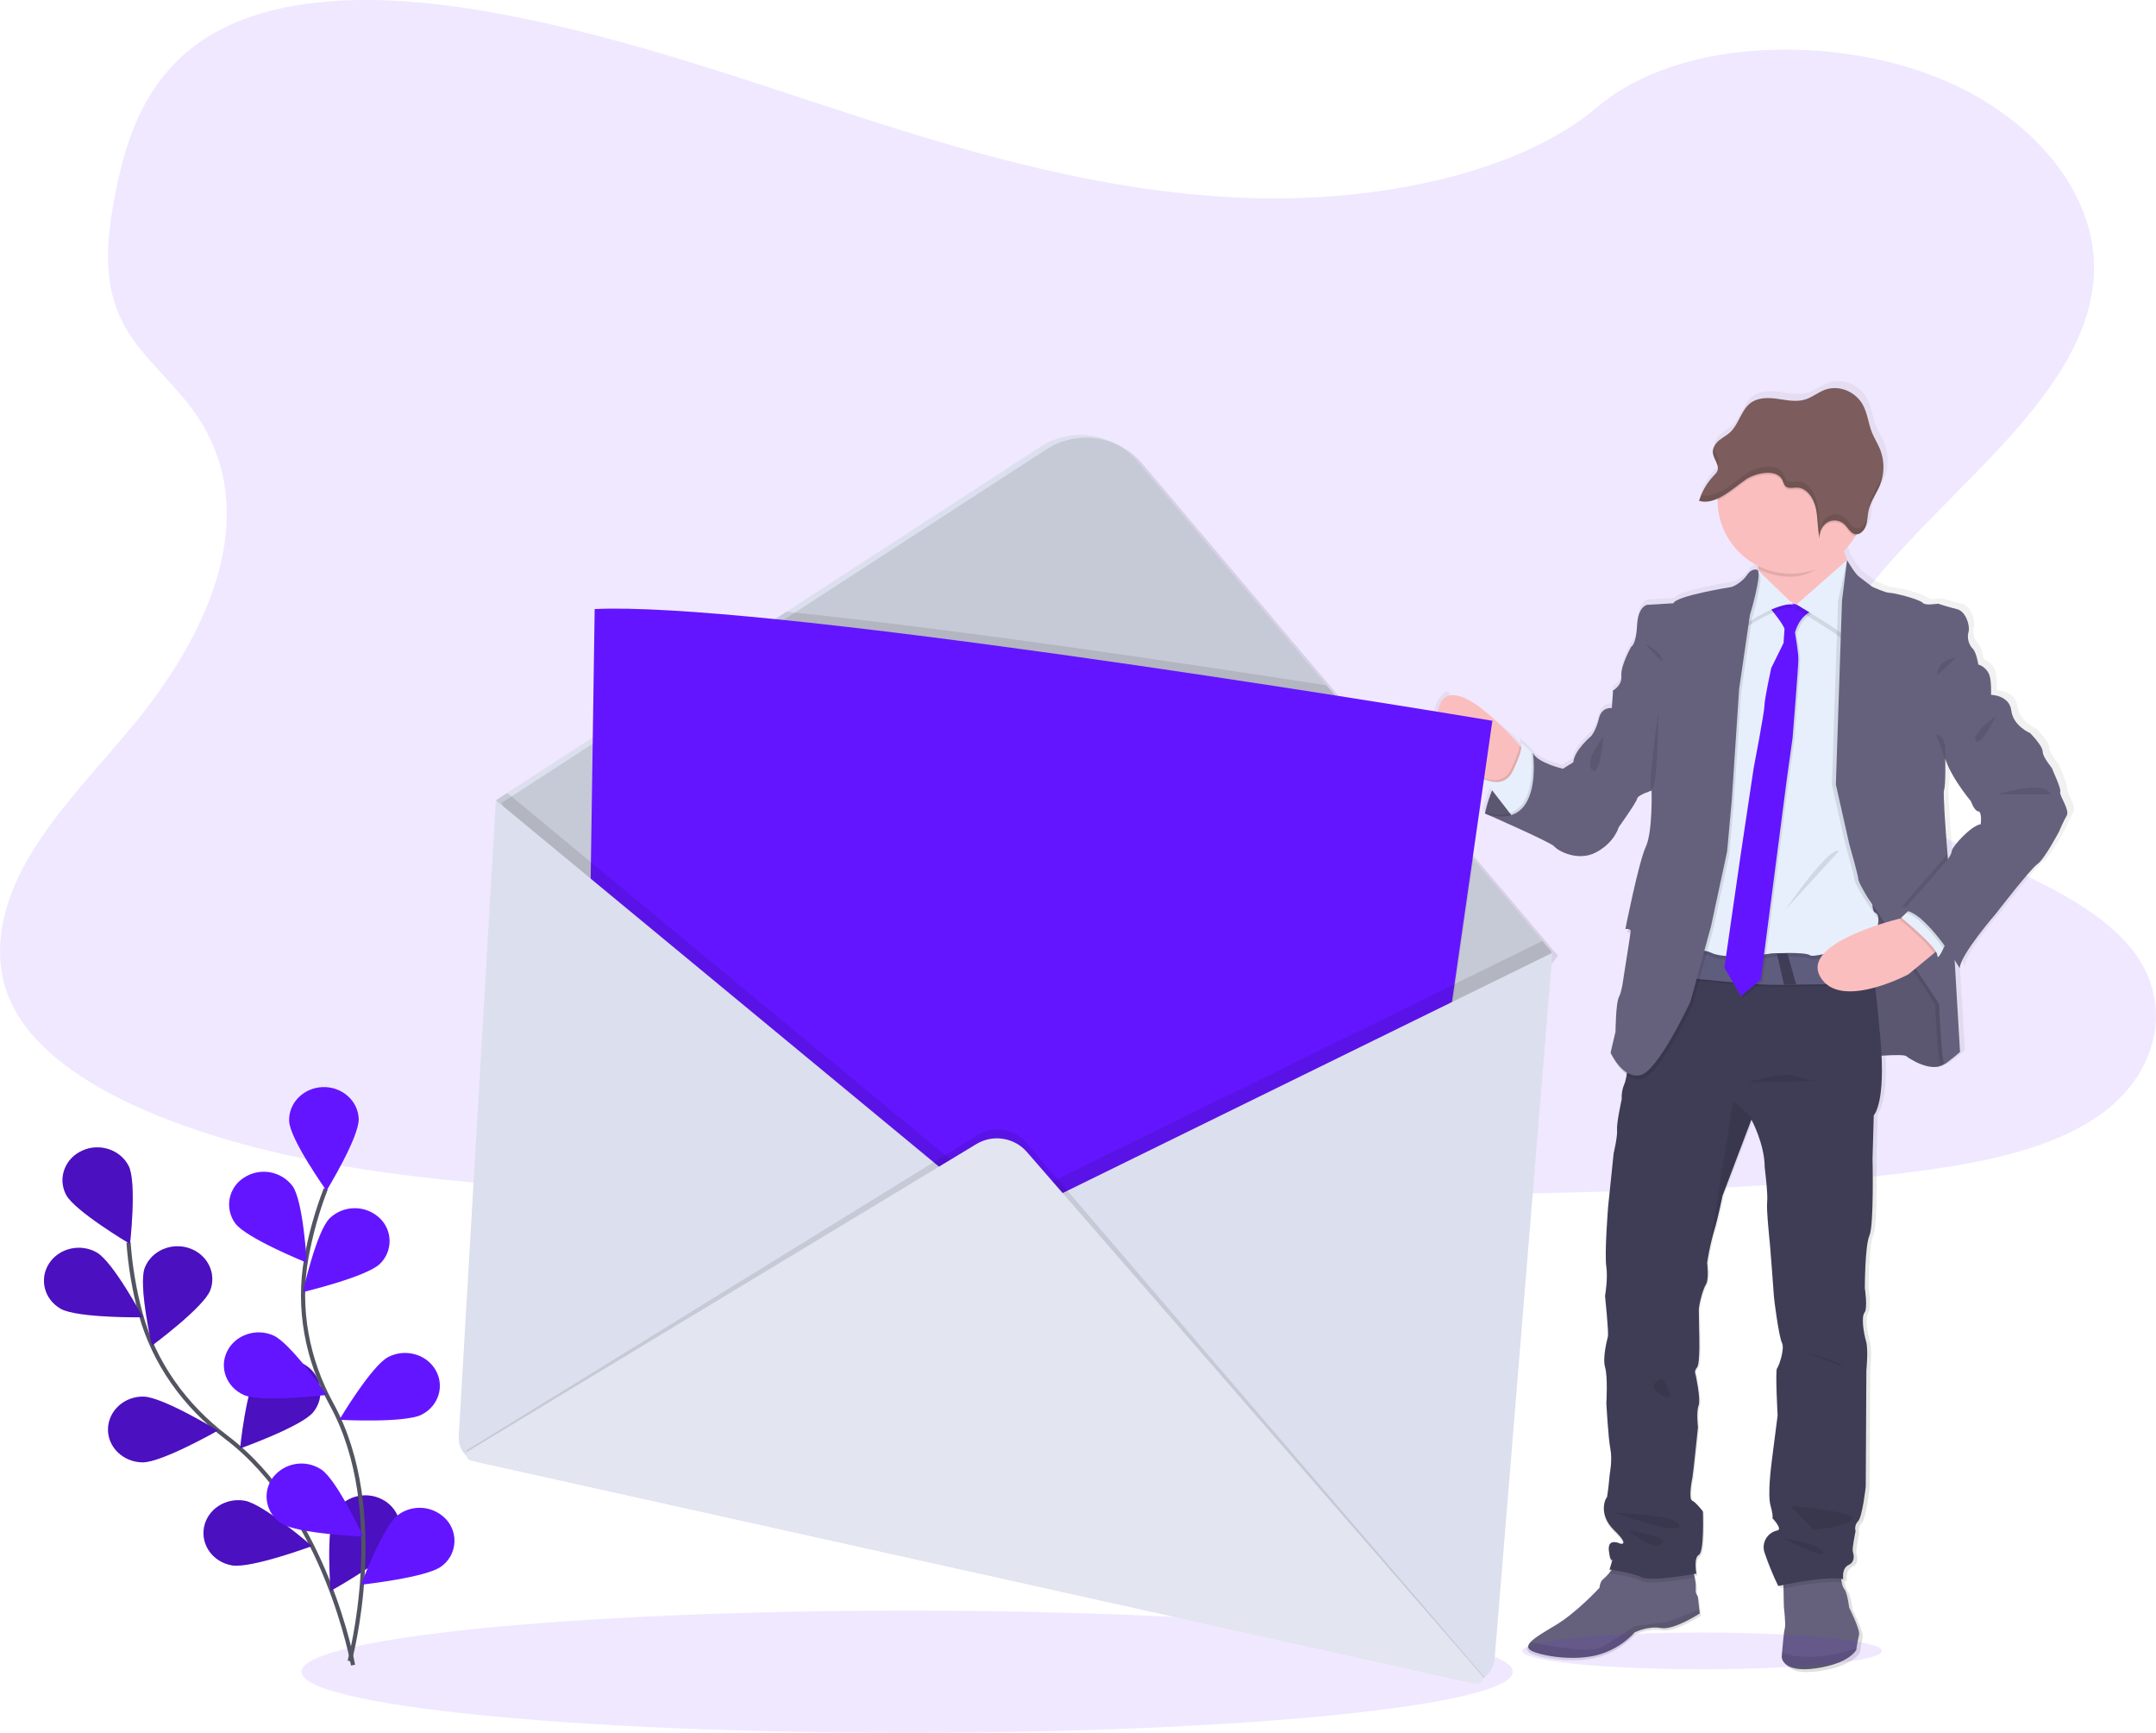
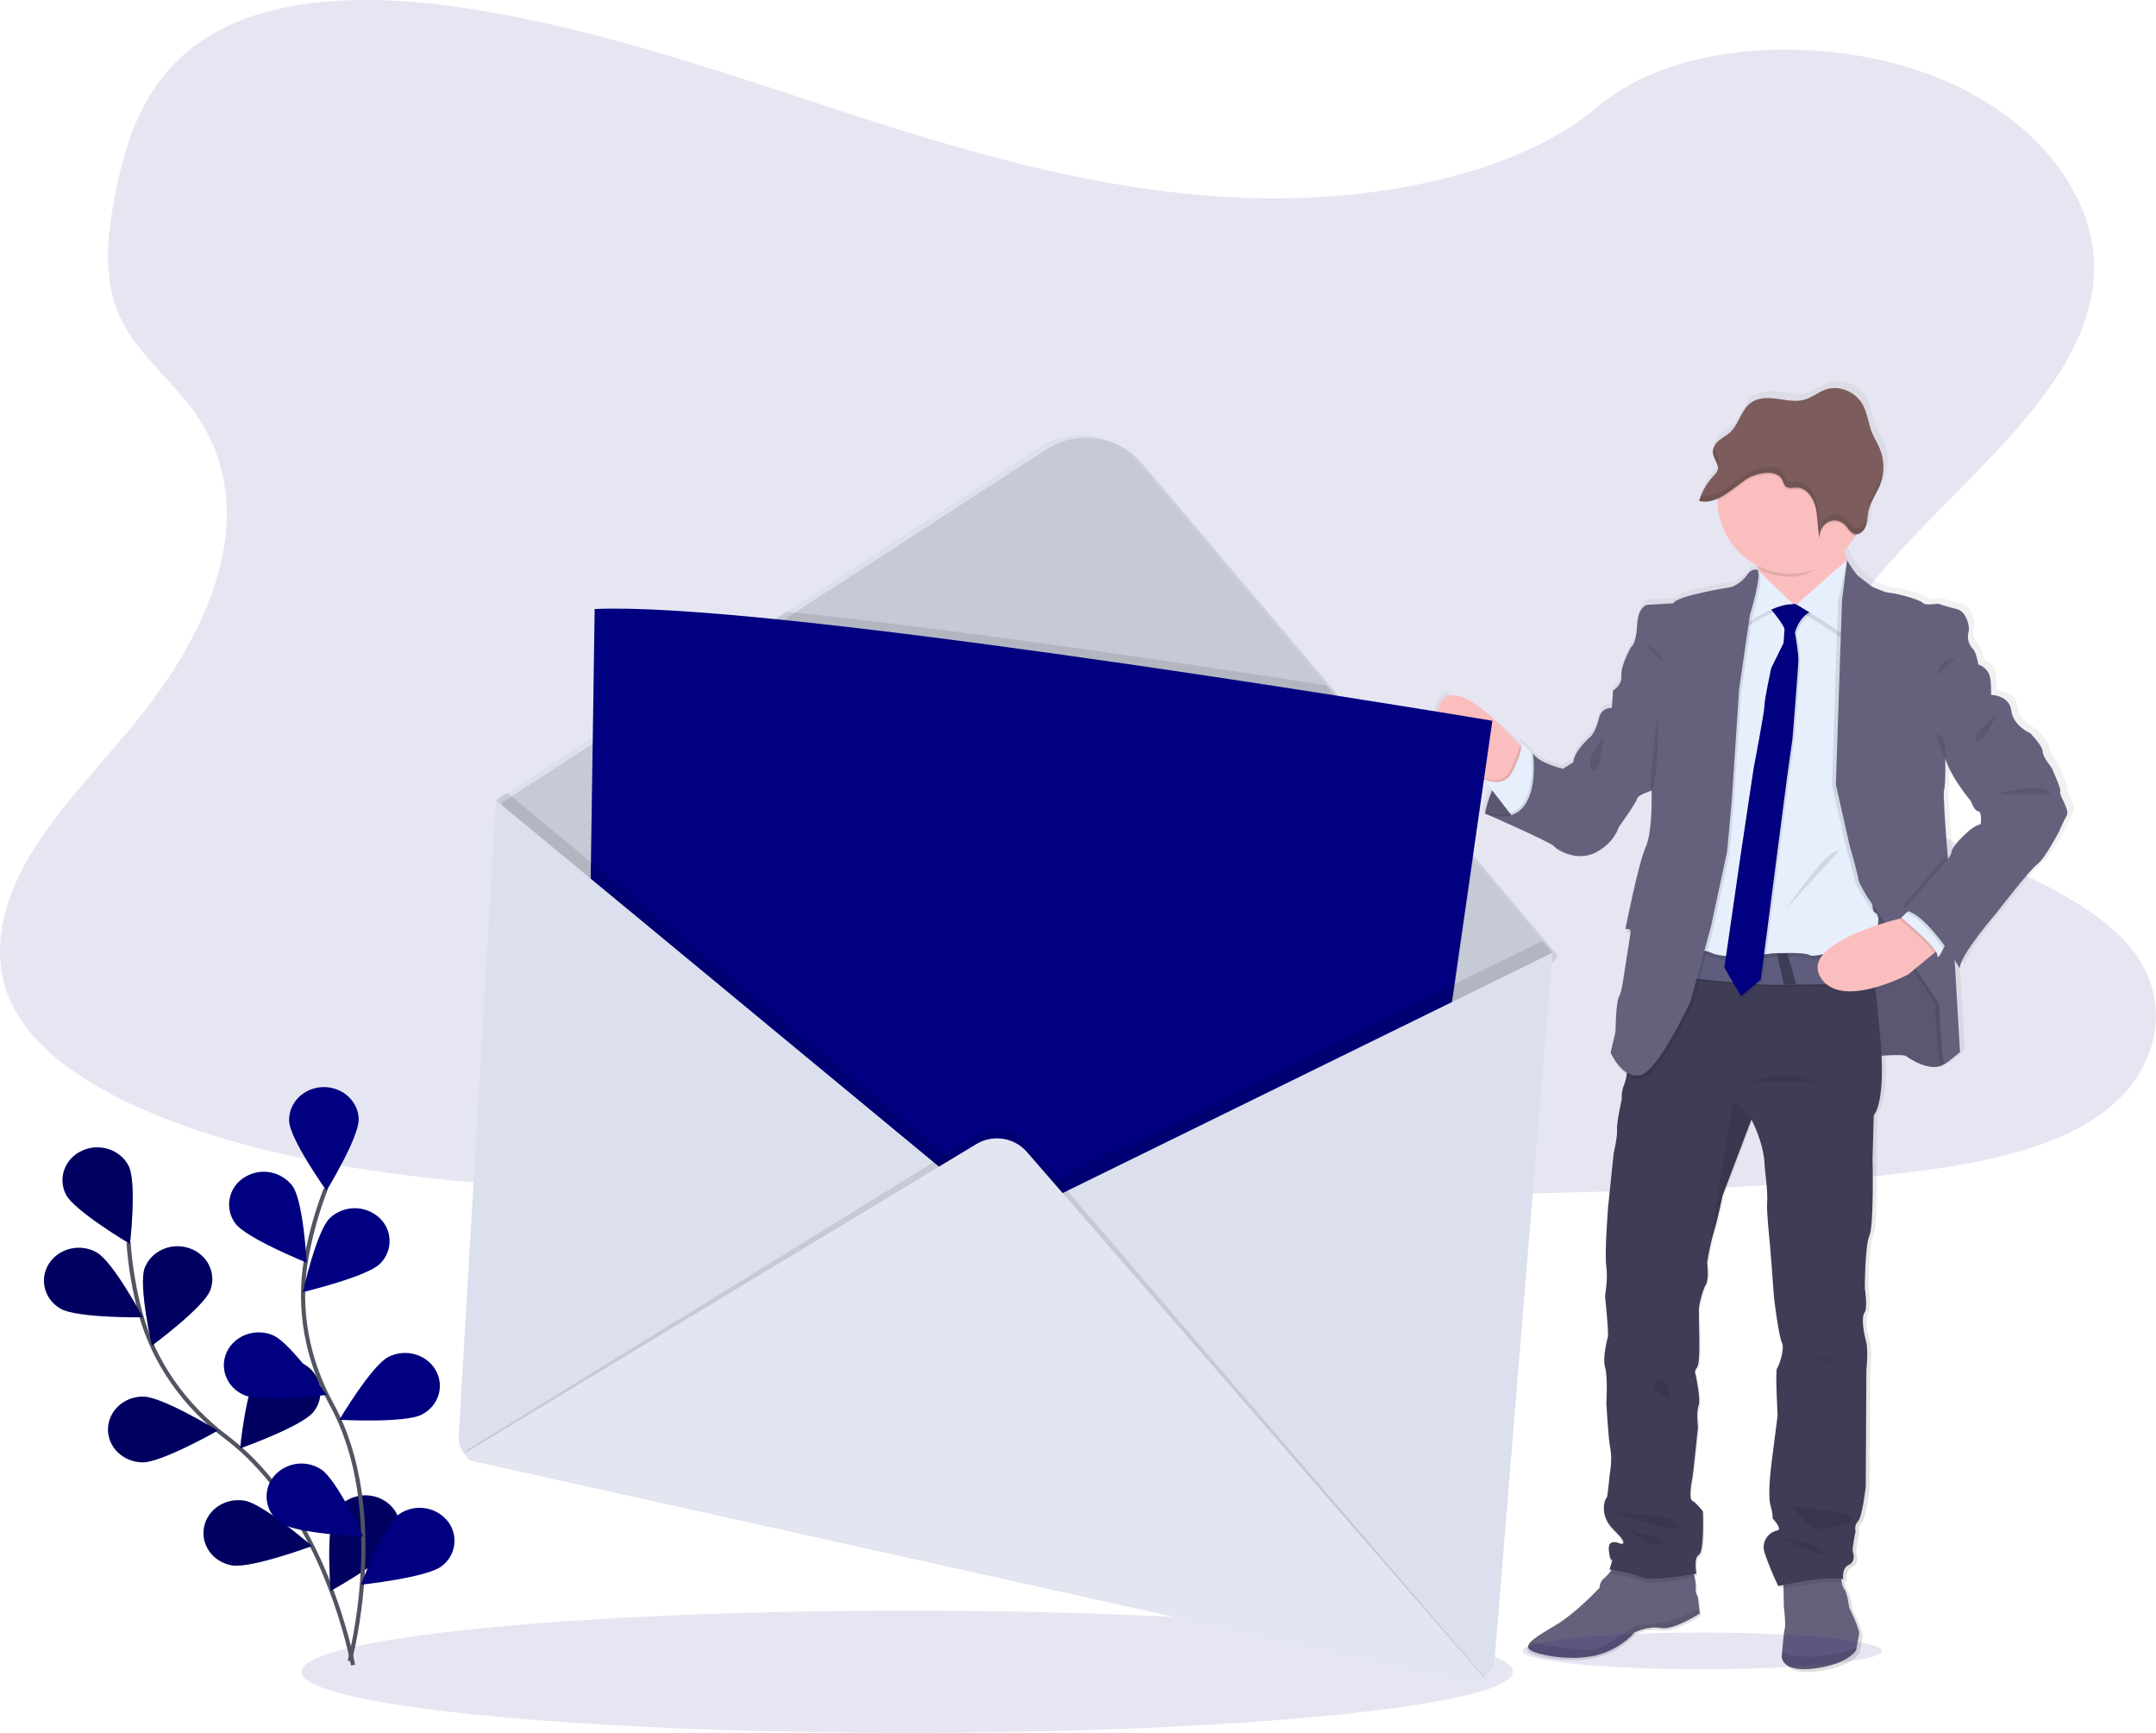
<svg xmlns="http://www.w3.org/2000/svg" id="94c1f45f-2d92-458e-bbfe-f6c69da92e14" data-name="Layer 1" width="1034.95" height="831.61" viewBox="0 0 1034.95 831.61">
  <defs>
    <linearGradient id="eb1b6581-0e6c-46f0-8ed9-49203ffc7122" x1="924.49" y1="836.62" x2="924.49" y2="217.05" gradientUnits="userSpaceOnUse">
      <stop offset="0" stop-color="gray" stop-opacity="0.25" />
      <stop offset="0.54" stop-color="gray" stop-opacity="0.12" />
      <stop offset="1" stop-color="gray" stop-opacity="0.1" />
    </linearGradient>
  </defs>
-   <path d="M683.84,129.27C617.49,127.36,554.3,109.52,494,90S373.84,48.89,309.08,38.55c-41.65-6.65-89.28-7.59-122.84,11C153.94,67.44,143.51,98.33,137.9,127c-4.23,21.56-6.71,44.26,4.86,64.44,8,14,22.29,25.79,32.15,39.21,34.3,46.71,10.06,104.3-27.12,149.9-17.44,21.39-37.67,41.8-51.13,64.57S77,494,88.75,517.2c11.67,23,39.48,40.31,69.61,52.48,61.19,24.7,133.3,31.77,203.61,35.78,155.64,8.86,312.12,5,468.18,1.18,57.75-1.42,115.76-2.86,172.58-10.3,31.55-4.13,64.12-10.68,87-26.5,29.08-20.08,36.28-54.09,16.8-79.27-32.68-42.24-123-52.73-145.89-98.06-12.58-24.95.34-52.75,18.61-75.89,39.2-49.64,104.91-93.19,108.37-149.93,2.37-39-29.21-78-78.05-96.44-51.19-19.33-122.18-16.9-160,15.1C810.76,118.29,742.42,131,683.84,129.27Z" transform="translate(-82.53 -34.2)" fill="#6415ff" opacity="0.1" />
-   <ellipse cx="435.45" cy="802.29" rx="290.75" ry="29.32" fill="#6415ff" opacity="0.1" />
+   <path d="M683.84,129.27C617.49,127.36,554.3,109.52,494,90S373.84,48.89,309.08,38.55c-41.65-6.65-89.28-7.59-122.84,11C153.94,67.44,143.51,98.33,137.9,127c-4.23,21.56-6.71,44.26,4.86,64.44,8,14,22.29,25.79,32.15,39.21,34.3,46.71,10.06,104.3-27.12,149.9-17.44,21.39-37.67,41.8-51.13,64.57S77,494,88.75,517.2c11.67,23,39.48,40.31,69.61,52.48,61.19,24.7,133.3,31.77,203.61,35.78,155.64,8.86,312.12,5,468.18,1.18,57.75-1.42,115.76-2.86,172.58-10.3,31.55-4.13,64.12-10.68,87-26.5,29.08-20.08,36.28-54.09,16.8-79.27-32.68-42.24-123-52.73-145.89-98.06-12.58-24.95.34-52.75,18.61-75.89,39.2-49.64,104.91-93.19,108.37-149.93,2.37-39-29.21-78-78.05-96.44-51.19-19.33-122.18-16.9-160,15.1C810.76,118.29,742.42,131,683.84,129.27Z" transform="translate(-82.53 -34.2)" fill="#000080" opacity="0.1" />
+   <ellipse cx="435.45" cy="802.29" rx="290.75" ry="29.32" fill="#000080" opacity="0.1" />
  <path d="M252,833.31S239.1,760.22,191.22,724c-20.09-15.2-34.79-35.87-41.21-59.41a179.25,179.25,0,0,1-5.78-34.1" transform="translate(-82.53 -34.2)" fill="none" stroke="#535461" stroke-miterlimit="10" stroke-width="2" />
-   <path d="M114.21,607.49c4,7.83,30.73,23.68,30.73,23.68s3.36-29.61-.67-37.45-14-11.11-22.32-7.31S110.18,599.65,114.21,607.49Z" transform="translate(-82.53 -34.2)" fill="#6415ff" />
-   <path d="M111.66,662.28c7.9,4.51,39.44,4.11,39.44,4.11S136.87,639.81,129,635.3s-18.16-2.13-22.94,5.32S103.77,657.77,111.66,662.28Z" transform="translate(-82.53 -34.2)" fill="#6415ff" />
-   <path d="M150.87,736c9.22.13,36.23-15.25,36.23-15.25s-26.49-16.16-35.72-16.3-16.82,6.82-17,15.53S141.64,735.84,150.87,736Z" transform="translate(-82.53 -34.2)" fill="#6415ff" />
-   <path d="M193.83,785.43c9.06,1.61,38.44-9.25,38.44-9.25S209.05,756,200,754.42s-17.8,4-19.5,12.6S184.76,783.83,193.83,785.43Z" transform="translate(-82.53 -34.2)" fill="#6415ff" />
-   <path d="M183.44,653.45c-3.15,8.19-28,26.55-28,26.55s-6.58-29.12-3.43-37.31,12.74-12.42,21.41-9.45S186.59,645.27,183.44,653.45Z" transform="translate(-82.53 -34.2)" fill="#6415ff" />
-   <path d="M232.91,711.89c-5.6,6.93-35.12,17.43-35.12,17.43s3-29.65,8.56-36.57a17.38,17.38,0,0,1,23.42-3A15.2,15.2,0,0,1,232.91,711.89Z" transform="translate(-82.53 -34.2)" fill="#6415ff" />
-   <path d="M272.73,774.92c-4.28,7.72-31.49,22.78-31.49,22.78s-2.39-29.69,1.89-37.41,14.37-10.7,22.55-6.66S277,767.2,272.73,774.92Z" transform="translate(-82.53 -34.2)" fill="#6415ff" />
+   <path d="M114.21,607.49c4,7.83,30.73,23.68,30.73,23.68s3.36-29.61-.67-37.45-14-11.11-22.32-7.31S110.18,599.65,114.21,607.49Z" transform="translate(-82.53 -34.2)" fill="#000080" />
+   <path d="M111.66,662.28c7.9,4.51,39.44,4.11,39.44,4.11S136.87,639.81,129,635.3s-18.16-2.13-22.94,5.32S103.77,657.77,111.66,662.28Z" transform="translate(-82.53 -34.2)" fill="#000080" />
+   <path d="M150.87,736c9.22.13,36.23-15.25,36.23-15.25s-26.49-16.16-35.72-16.3-16.82,6.82-17,15.53S141.64,735.84,150.87,736Z" transform="translate(-82.53 -34.2)" fill="#000080" />
+   <path d="M193.83,785.43c9.06,1.61,38.44-9.25,38.44-9.25S209.05,756,200,754.42s-17.8,4-19.5,12.6S184.76,783.83,193.83,785.43Z" transform="translate(-82.53 -34.2)" fill="#000080" />
+   <path d="M183.44,653.45c-3.15,8.19-28,26.55-28,26.55s-6.58-29.12-3.43-37.31,12.74-12.42,21.41-9.45S186.59,645.27,183.44,653.45Z" transform="translate(-82.53 -34.2)" fill="#000080" />
+   <path d="M232.91,711.89c-5.6,6.93-35.12,17.43-35.12,17.43s3-29.65,8.56-36.57a17.38,17.38,0,0,1,23.42-3A15.2,15.2,0,0,1,232.91,711.89Z" transform="translate(-82.53 -34.2)" fill="#000080" />
+   <path d="M272.73,774.92c-4.28,7.72-31.49,22.78-31.49,22.78s-2.39-29.69,1.89-37.41,14.37-10.7,22.55-6.66S277,767.2,272.73,774.92Z" transform="translate(-82.53 -34.2)" fill="#000080" />
  <path d="M114.21,607.49c4,7.83,30.73,23.68,30.73,23.68s3.36-29.61-.67-37.45-14-11.11-22.32-7.31S110.18,599.65,114.21,607.49Z" transform="translate(-82.53 -34.2)" opacity="0.25" />
  <path d="M111.66,662.28c7.9,4.51,39.44,4.11,39.44,4.11S136.87,639.81,129,635.3s-18.16-2.13-22.94,5.32S103.77,657.77,111.66,662.28Z" transform="translate(-82.53 -34.2)" opacity="0.25" />
  <path d="M150.87,736c9.22.13,36.23-15.25,36.23-15.25s-26.49-16.16-35.72-16.3-16.82,6.82-17,15.53S141.64,735.84,150.87,736Z" transform="translate(-82.53 -34.2)" opacity="0.25" />
  <path d="M193.83,785.43c9.06,1.61,38.44-9.25,38.44-9.25S209.05,756,200,754.42s-17.8,4-19.5,12.6S184.76,783.83,193.83,785.43Z" transform="translate(-82.53 -34.2)" opacity="0.25" />
  <path d="M183.44,653.45c-3.15,8.19-28,26.55-28,26.55s-6.58-29.12-3.43-37.31,12.74-12.42,21.41-9.45S186.59,645.27,183.44,653.45Z" transform="translate(-82.53 -34.2)" opacity="0.25" />
  <path d="M232.91,711.89c-5.6,6.93-35.12,17.43-35.12,17.43s3-29.65,8.56-36.57a17.38,17.38,0,0,1,23.42-3A15.2,15.2,0,0,1,232.91,711.89Z" transform="translate(-82.53 -34.2)" opacity="0.25" />
  <path d="M272.73,774.92c-4.28,7.72-31.49,22.78-31.49,22.78s-2.39-29.69,1.89-37.41,14.37-10.7,22.55-6.66S277,767.2,272.73,774.92Z" transform="translate(-82.53 -34.2)" opacity="0.25" />
  <path d="M250.38,831.39s19.57-71.76-8.65-123.2c-11.84-21.58-16.41-46.1-12.17-70.08a180,180,0,0,1,9.35-33.38" transform="translate(-82.53 -34.2)" fill="none" stroke="#535461" stroke-miterlimit="10" stroke-width="2" />
-   <path d="M221.33,572.22c.32,8.7,17.93,33.41,17.93,33.41s15.78-25.79,15.46-34.5-8.05-15.52-17.27-15.22S221,563.51,221.33,572.22Z" transform="translate(-82.53 -34.2)" fill="#6415ff" />
-   <path d="M195.49,621.34c5.28,7.14,34.28,18.84,34.28,18.84s-1.6-29.74-6.88-36.89a17.35,17.35,0,0,0-23.26-3.91A15.23,15.23,0,0,0,195.49,621.34Z" transform="translate(-82.53 -34.2)" fill="#6415ff" />
-   <path d="M199.69,703.71c8.38,3.65,39.68-.07,39.68-.07s-17.29-24.92-25.67-28.57-18.3-.2-22.17,7.71S191.32,700.06,199.69,703.71Z" transform="translate(-82.53 -34.2)" fill="#6415ff" />
-   <path d="M217.74,765.36c7.61,4.94,39.12,6.25,39.12,6.25s-12.58-27.31-20.18-32.24a17.33,17.33,0,0,0-23.23,4A15.23,15.23,0,0,0,217.74,765.36Z" transform="translate(-82.53 -34.2)" fill="#6415ff" />
-   <path d="M264.9,640.73c-6.4,6.28-37,13.57-37,13.57s6.49-29.15,12.88-35.43a17.42,17.42,0,0,1,23.63-.44A15.16,15.16,0,0,1,264.9,640.73Z" transform="translate(-82.53 -34.2)" fill="#6415ff" />
-   <path d="M285,713.08c-8.09,4.19-39.58,2.5-39.58,2.5s15.43-26,23.52-30.16,18.25-1.39,22.68,6.25S293.13,708.89,285,713.08Z" transform="translate(-82.53 -34.2)" fill="#6415ff" />
-   <path d="M294.39,785.94c-7.23,5.42-38.57,8.78-38.57,8.78s10.56-28.07,17.79-33.49a17.38,17.38,0,0,1,23.47,2.55A15.19,15.19,0,0,1,294.39,785.94Z" transform="translate(-82.53 -34.2)" fill="#6415ff" />
+   <path d="M221.33,572.22c.32,8.7,17.93,33.41,17.93,33.41s15.78-25.79,15.46-34.5-8.05-15.52-17.27-15.22S221,563.51,221.33,572.22Z" transform="translate(-82.53 -34.2)" fill="#000080" />
+   <path d="M195.49,621.34c5.28,7.14,34.28,18.84,34.28,18.84s-1.6-29.74-6.88-36.89a17.35,17.35,0,0,0-23.26-3.91A15.23,15.23,0,0,0,195.49,621.34Z" transform="translate(-82.53 -34.2)" fill="#000080" />
+   <path d="M199.69,703.71c8.38,3.65,39.68-.07,39.68-.07s-17.29-24.92-25.67-28.57-18.3-.2-22.17,7.71S191.32,700.06,199.69,703.71Z" transform="translate(-82.53 -34.2)" fill="#000080" />
+   <path d="M217.74,765.36c7.61,4.94,39.12,6.25,39.12,6.25s-12.58-27.31-20.18-32.24a17.33,17.33,0,0,0-23.23,4A15.23,15.23,0,0,0,217.74,765.36Z" transform="translate(-82.53 -34.2)" fill="#000080" />
+   <path d="M264.9,640.73c-6.4,6.28-37,13.57-37,13.57s6.49-29.15,12.88-35.43a17.42,17.42,0,0,1,23.63-.44A15.16,15.16,0,0,1,264.9,640.73Z" transform="translate(-82.53 -34.2)" fill="#000080" />
+   <path d="M285,713.08c-8.09,4.19-39.58,2.5-39.58,2.5s15.43-26,23.52-30.16,18.25-1.39,22.68,6.25S293.13,708.89,285,713.08Z" transform="translate(-82.53 -34.2)" fill="#000080" />
+   <path d="M294.39,785.94c-7.23,5.42-38.57,8.78-38.57,8.78s10.56-28.07,17.79-33.49a17.38,17.38,0,0,1,23.47,2.55A15.19,15.19,0,0,1,294.39,785.94Z" transform="translate(-82.53 -34.2)" fill="#000080" />
  <path d="M1074.74,412.36c.6-1.64-3.9-10.73-3.9-11.18s-4.65-5.52-4.65-8.35-6.16-8.94-6.16-8.94-8.25-3.43-9.15-10.88-9.89-7.61-9.91-7.61h0s0-.68.06-1.71c0-2.32-.07-6.46-1.11-8.72a8.85,8.85,0,0,0-5.11-4.33s-.9-5.81-2.7-7.6A8.56,8.56,0,0,1,1030,335c.9-2.83-1.2-10-5.56-11s-9.3-2.68-9.3-2.68-.49.09-1.2.19l-.6-.19a26.78,26.78,0,0,1-3.16.39,3.85,3.85,0,0,1-2.54-.84c-1.51-1.64-13.67-4.77-15.92-4.77s-8.71-3-8.71-3l-6.44-4.92c-1.81-1.38-5.16-7-5.65-7.79l-.06-.11h0l0,0a27,27,0,0,1-1.36-3.92v0a35.44,35.44,0,0,0,5.58-7.67c.16-.29.3-.59.44-.88a3.59,3.59,0,0,0,1-.16c.13,0,.26-.1.39-.15a6.55,6.55,0,0,0,3.19-3.81h0c.11-.32.21-.65.29-1,0-.11,0-.23.07-.34s.1-.45.14-.68.05-.26.07-.38.07-.45.1-.68,0-.25,0-.37c0-.29.07-.57.11-.85h0a30.28,30.28,0,0,1,.47-3.15s0,0,0,0h0c.9-4,3.33-7.46,5.06-11.2h0c.25-.53.48-1.08.69-1.63s.42-1.2.59-1.81l.15-.56c.11-.44.21-.89.3-1.34,0-.2.08-.4.11-.6.1-.62.19-1.24.24-1.87A23.18,23.18,0,0,0,987,246.72c-1.13-2.8-2.8-5.32-3.94-8.12-1.73-4.24-2.18-9-4.29-13.08-3.53-6.78-11.85-10.17-18.69-7.62-3.27,1.21-6.1,3.57-9.41,4.63-4.44,1.41-9.18.35-13.77-.29s-9.67-.69-13.36,2.31c-4.25,3.45-5.42,9.94-9.41,13.73-1.67,1.59-3.76,2.61-5.53,4.08a9,9,0,0,0-2.77,3.79c0,.11-.07.21-.1.32s-.07.25-.1.38-.06.3-.08.45,0,.21,0,.31a5.33,5.33,0,0,0,0,.8h0a6.54,6.54,0,0,0,.13.75c0,.07,0,.14,0,.21s.12.41.19.62a.56.56,0,0,0,0,.12c.08.23.17.45.26.68l.15.34.12.28a17.38,17.38,0,0,1,1.39,3.46,3.91,3.91,0,0,1-.13,2.29,7,7,0,0,1-1.67,2.18,31,31,0,0,0-6.77,10.85c-.17.46-.34.92-.49,1.4v0l.21.05a8.52,8.52,0,0,0,1.31.29c.25,0,.5.06.76.08a11.75,11.75,0,0,0,3.06-.24c.25-.05.51-.11.76-.18a18.87,18.87,0,0,0,3-1.11c0,.3,0,.61,0,.91s0,.34,0,.51a35.47,35.47,0,0,0,19.69,31.71c0,.32.09.65.13,1s.07.54.1.81l-.4-.39s-2.71-1.34-5.26,2.53-7.35,5.67-7.35,5.67-27.32,4.32-28.37,7.9l-12.76.74s-4.51.6-5,10-2.85,10.29-2.85,10.29-5.25,9.24-4.8,14-4,7.16-4,7.16l-.6,8.49s-5-.74-6.31,5.07-3.75,8.5-3.75,8.5-8.26,6.86-8.71,12.67l-5.1,3.13s-11.86-2.68-14.56-7.45l-.83-.78a.75.75,0,0,1-.07-.12.28.28,0,0,0,0,.06c-1.78-1.68-5.54-5.18-5-4.38a3.64,3.64,0,0,1,.24,2.4l-.88-1-2.36-2.62s-19.17-18-30.43-19.38h0c-.15-.29-.87-3.12-2.79-1.35a15.65,15.65,0,0,0-.11,23l17.95,16.77.46.34,3.86,5c-.65,1.56-1.2,3.07-1.65,4.45,0,0,0,.09-.05.13-.09.3-.19.58-.28.86l-.09.3c-.08.28-.17.56-.25.82s-.09.33-.14.49,0,.19-.08.28c-.42,1.5-.7,2.65-.84,3.29l-1-.31,1,.42c0,.05,0,.11,0,.16l-.06.31.92.4c5.26,2.29,31.51,13.8,32.86,15.55,1.5,1.93,11.4,7.6,20.41,2.83s11-12.08,11-12.08,8.7-12.07,9-13.86,7.06-3.88,7.06-3.88.6,20-2.85,27.28-9.91,39.66-9.91,39.66a4.76,4.76,0,0,1,1.28-.08c-.24,1.17-.38,1.87-.38,1.87a4.46,4.46,0,0,1,1.59,0c-.48,3.68-3.24,20.76-3.24,20.76s-.9,7.75-2.4,10.43-1.65,16.7-1.65,16.7l-2.4,10.13a19.57,19.57,0,0,0,.91,1.75v0s2.58,5.72,6.91,8.93a18.3,18.3,0,0,1-1.21,4.64,16.07,16.07,0,0,0-1.2,7.15s-2.55,11.48-2.25,14.76-1.65,11.33-1.65,11.33L854.54,613s-1.8,22.51-.9,28.63-.61,14.45-.61,14.45,1.8,17.74,1.35,19.68-2.7,10.28-1.35,14.91.61,17.29.61,17.29.9,16.69,1.94,22.06-.3,12.23-.3,12.23-1,11.47-1.5,11.47-4.35,7.9,3.6,15.66,3,6.55,3,6.55-6.3-3.13-5.56,3.28c.72,6.1,1.71,4.51,1.8,4.34l-1.5,4.9,1,.15-.87,1a23.29,23.29,0,0,1-3,3.14c-1.81,1.34-2,4.32-2,4.32s-11.1,12.08-21.46,18.19c-5.45,3.22-10.15,5.94-12.2,8.19-1.85,2-1.55,3.66,2.29,4.93,8.11,2.68,22.36,4,32.57.6a38.06,38.06,0,0,0,15.91-10.29s6.46-3.28,12.77-2.09,18.91-7,18.91-7l-.23-2.12-.67-6.09a4.79,4.79,0,0,1-1.05-3.72,19.31,19.31,0,0,0-.53-5.36c-.1-.59-.22-1.18-.33-1.73l1.15-.21s-1.49-7.61,1.21-9.1,1.94-21,1.94-21-3.44-4.47-5.25-5.21-.15-10,.16-11.19,2.7-24.3,2.7-24.3-.9-7.3.3-10.43S897,694,897,694s-.9-1.49.76-3.28,1-17.74,1-17.74-.14-8.05-.14-10.14,1.8-9.69,3.45-12.22.6-10.44.6-10.44v0l.09-.59c0-.23.08-.51.14-.85l.13-.79A112.6,112.6,0,0,1,906,624.94c2-6.26,4.2-17.29,4.2-17.29l14-36.4.16-.43s6.45,11.93,6.45,23c0,0,1.65,13.27,1.2,16.85S933.34,631,933.34,631s1.95,24.15,1.95,25.2,2.4,19.68,3.91,22.51-1.51,11.48-2.41,12.37.3,22.81.3,22.81-2.25,17.29-2.7,20.87-2.25,17.3-.75,22.66.9,6.11.9,6.11,5.41,5.52,2.25,6a8.25,8.25,0,0,0-6,10.87,139.25,139.25,0,0,0,6.61,16s.93-.21,2.48-.52l0,1.77.18,8.88s1,8.5.45,10.44c-.44,1.42-1,8.1-1.33,11.59-.11,1.27-.17,2.12-.17,2.12s0,7.9,16.66,5.52,19.66-8.94,19.66-8.94,0-.31.12-.82c.25-1.51.79-4.71,1.23-6.49.6-2.39-4.8-13.12-4.8-13.12s-.9-7.3-2.41-8.94a7.92,7.92,0,0,1-1.2-3.13c-.14-.6-.26-1.23-.36-1.84a11,11,0,0,1,1.11.2s-.9-5.22,2.56-6.86,2.55-5.06,2.1-6.56,1.35-9.84,1.35-9.84a4.85,4.85,0,0,1,1.2-4.76c2.11-2.1,3.75-16.7,3.75-16.7l.3-56.35s1.06-10-.14-14-2.41-11.77-.76-13.86.15-11.77.15-11.77,0-20.43,2.26-25.49,1.5-37.12,1.5-37.12l.59-21s4.91-4.64,3.75-28.83c5.23-.33,11.13-.52,12,.2,1.65,1.35,12.31,8.2,18.61,3.88,1.35-.6,7.5-5.81,7.5-5.81l-2.64-44.7c1.65,2.49,2.65,4.15,2.65,4.15,0-6.26,17.71-26.54,17.71-26.54s16.51-21.31,20.11-23.85,10.66-15.95,10.66-15.95a64.65,64.65,0,0,1,3.61-7.45C1079.55,421.16,1074.14,414,1074.74,412.36ZM1036,428c-4.5.45-14,10.74-14.11,13-.07,1.18-1.07,2.76-2,4-.07-.9-.15-1.82-.22-2.75-1.06-13.17-2.21-29.22-1.69-30.78.91-2.68.6-14.75.6-14.75l0,0,.16-.23c3,9.35,12.43,20.38,12.43,20.38s1.65,4.77,3.6,4.92S1036,428,1036,428Z" transform="translate(-82.53 -34.2)" fill="url(#eb1b6581-0e6c-46f0-8ed9-49203ffc7122)" />
  <path d="M795.34,424.61s5.47-28.7,23.08-28.85l12.87,26.48-8.58,5.92S804.07,428.75,795.34,424.61Z" transform="translate(-82.53 -34.2)" fill="#65617d" />
  <path d="M831.29,422.24l-8.58,5.92s-13.12.42-22.5-1.89a26.92,26.92,0,0,1-4.87-1.66s0-.16.1-.46c0,0,0-.07,0-.11a64.76,64.76,0,0,1,3.33-10.54c.55-1.29,1.16-2.62,1.82-3.95,2.58-5,6.2-9.82,11.16-12.23a15.17,15.17,0,0,1,5.87-1.53l.52,0h.26l.28.59,4.35,8.94Z" transform="translate(-82.53 -34.2)" opacity="0.1" />
  <path d="M977.45,541.48s18.5-1.77,20.12-.44,12.13,8.13,18.35,3.84,2.07-19.23,2.07-19.82-.59-21.75-.59-21.75l-11.1-14.94-13.9-26.18L964,459.37l.74,41.58-.15,21.3Z" transform="translate(-82.53 -34.2)" fill="#65617d" />
  <path d="M977.45,541.48s18.5-1.77,20.12-.44,12.13,8.13,18.35,3.84,2.07-19.23,2.07-19.82-.59-21.75-.59-21.75l-11.1-14.94-13.9-26.18L964,459.37l.74,41.58-.15,21.3Z" transform="translate(-82.53 -34.2)" opacity="0.1" />
  <path d="M814.72,395s-1.48,18.05-12.72,18.34c0,0-3.19-1.92-7.48-5.12-9.88-7.39-25.55-21.6-21.22-34.82,6.21-18.93,36.39,16,36.39,16L812,392Z" transform="translate(-82.53 -34.2)" fill="#fbbebe" />
  <path d="M814.72,395s-1.48,18.05-12.72,18.34c0,0-3.19-1.92-7.48-5.12l-.95-1.23a14.79,14.79,0,0,0,6.16,1.66,8.33,8.33,0,0,0,8-5.07,63.51,63.51,0,0,0,3.11-7.16A20.87,20.87,0,0,0,812,392Z" transform="translate(-82.53 -34.2)" opacity="0.1" />
  <path d="M809.84,427.72l-2.53-3.26-8.52-11-4.34-5.61a14.62,14.62,0,0,0,6.16,1.66c2.83.07,6-1,8-5.06a64.62,64.62,0,0,0,3.11-7.17c1.4-4,1.38-6,.88-6.73s3.14,2.68,4.89,4.34l.06.06.82.77.3.6,4.29,8.57s0,.12,0,.36C823.38,408,824.83,425.27,809.84,427.72Z" transform="translate(-82.53 -34.2)" fill="#e7effd" />
  <path d="M898.46,808.51s-12.43,8.14-18.64,7-12.58,2.08-12.58,2.08a37.48,37.48,0,0,1-15.69,10.21c-10,3.4-24.1,2.06-32.09-.6-3.78-1.26-4.09-2.88-2.27-4.89,2-2.24,6.66-4.93,12-8.13,10.21-6.06,21.15-18,21.15-18s.15-3,1.93-4.28a23.06,23.06,0,0,0,3-3.12c1.59-1.88,3.08-3.84,3.08-3.84L894.91,786s.62,2.63,1.11,5.32a19.27,19.27,0,0,1,.51,5.33,4.82,4.82,0,0,0,1,3.69l.66,6Z" transform="translate(-82.53 -34.2)" fill="#65617d" />
  <path d="M974.94,818.72c-.44,1.77-1,4.94-1.21,6.43l-.13.82s-3,6.51-19.37,8.88-16.42-5.48-16.42-5.48.06-.84.16-2.11c.29-3.46.88-10.09,1.32-11.5.58-1.92-.45-10.36-.45-10.36l-.17-8.81-.13-6.12,27.23-2.82a49.4,49.4,0,0,0,.88,6.06,7.75,7.75,0,0,0,1.19,3.11c1.48,1.63,2.36,8.88,2.36,8.88S975.53,816.35,974.94,818.72Z" transform="translate(-82.53 -34.2)" fill="#65617d" />
  <path d="M894.91,786s.62,2.63,1.11,5.32c-3.95.73-21.21,3.72-25.52,1.63-4.89-2.37-15.39-3.7-15.39-3.7l.17-.6c1.59-1.88,3.08-3.84,3.08-3.84Z" transform="translate(-82.53 -34.2)" opacity="0.1" />
  <path d="M966.65,793.71c-6.9-1.17-22,1.66-28,2.88l-.13-6.12,27.23-2.82A49.4,49.4,0,0,0,966.65,793.71Z" transform="translate(-82.53 -34.2)" opacity="0.1" />
  <path d="M982,569.44l-.59,20.86s.74,31.81-1.48,36.84-2.22,25.3-2.22,25.3,1.48,9.61-.15,11.68-.44,9.76.74,13.76.15,13.91.15,13.91l-.3,55.92s-1.62,14.49-3.7,16.57a4.85,4.85,0,0,0-1.18,4.73s-1.77,8.28-1.33,9.77,1.33,4.88-2.07,6.5-2.52,6.81-2.52,6.81c-8.13-1.93-31.21,3.26-31.21,3.26a138.84,138.84,0,0,1-6.51-15.84,8.19,8.19,0,0,1,5.92-10.79c3.1-.45-2.22-5.92-2.22-5.92s.59-.74-.89-6.06.29-19,.74-22.5,2.66-20.71,2.66-20.71-1.18-21.74-.29-22.63,3.84-9.47,2.37-12.28-3.86-21.3-3.86-22.34-1.91-25-1.91-25-1.78-16.72-1.33-20.27-1.19-16.71-1.19-16.71c0-11-6.36-22.79-6.36-22.79l-.16.43L909.4,608.06s-2.22,10.94-4.14,17.15a112.18,112.18,0,0,0-2.89,12.85l-.13.79c0,.33-.1.61-.13.83l-.09.6v0s1,7.84-.6,10.36-3.4,10.06-3.4,12.13.15,10.06.15,10.06.59,15.83-1,17.61-.75,3.25-.75,3.25,2.66,12,1.48,15.09-.29,10.35-.29,10.35-2.37,22.94-2.66,24.12-1.93,10.36-.15,11.1,5.17,5.17,5.17,5.17.75,19.39-1.92,20.86-1.19,9-1.19,9-21.44,4.14-26.32,1.77-15.39-3.7-15.39-3.7l1.47-4.86c-.09.17-1.07,1.75-1.77-4.31-.73-6.36,5.48-3.26,5.48-3.26s4.88,1.19-3-6.5-4-15.54-3.55-15.54,1.49-11.38,1.49-11.38,1.33-6.81.29-12.14-1.92-21.9-1.92-21.9.74-12.57-.59-17.15.88-12.88,1.33-14.8S853,656.13,853,656.13s1.48-8.28.59-14.34.89-28.41.89-28.41l2.66-25.74s1.92-8,1.63-11.25S861,561.75,861,561.75a16,16,0,0,1,1.18-7.1c1.48-3,2.07-12.72,2.07-12.72l14.21-32.55,7-28.7,93.93-.89s.35,2.49.92,7,1.37,11.21,2.26,19.48c.82,7.51,1.72,16.34,2.59,26.17C988,563.82,982,569.44,982,569.44Z" transform="translate(-82.53 -34.2)" fill="#3f3d56" />
  <path d="M973.31,310.4l-21.9,23.38s-28.1-11.25-25.14-15.09c1.14-1.49,1-6.19.3-11.37-1-8.2-3.26-17.63-3.26-17.63s49.11-8,45,.29c-1.51,3-1.25,6.56-.31,9.83A37,37,0,0,0,973.31,310.4Z" transform="translate(-82.53 -34.2)" fill="#fbbebe" />
  <path d="M968.28,290c-1.51,3-2.23,3.32-1.29,6.59C960.57,303.46,952.4,311,942.24,311a35.06,35.06,0,0,1-15.67-3.67c-1-8.2-3.26-17.63-3.26-17.63S972.42,281.7,968.28,290Z" transform="translate(-82.53 -34.2)" opacity="0.1" />
  <path d="M977.46,274.89a35.22,35.22,0,0,1-70.43,0c0-.17,0-.34,0-.5a35.21,35.21,0,0,1,70.42.5Z" transform="translate(-82.53 -34.2)" fill="#fbbebe" />
  <path d="M982.55,507.18c-4.66,0-20.19.17-37.55.44h-.21l-5.73.1h-.18c-20.58.33-40.87-3.69-49-2.93-17.3,1.62,6.22-16,6.22-16a144.78,144.78,0,0,0,39.43,4l5-.26c15.72-.89,31.53-2.37,39.79-4.85C980.87,492.26,981.66,498.91,982.55,507.18Z" transform="translate(-82.53 -34.2)" opacity="0.1" />
  <path d="M982.55,506.29c-4.66,0-20.19.17-37.55.44h-.21l-5.73.1h-.18c-20.58.33-40.87-3.69-49-2.93-17.3,1.63,6.22-16,6.22-16a144.78,144.78,0,0,0,39.43,4l5-.26c15.72-.89,31.53-2.37,39.79-4.84C980.87,491.38,981.66,498,982.55,506.29Z" transform="translate(-82.53 -34.2)" fill="#5f5d7e" />
  <path d="M932.78,320.16l-27.22,12.73-21,162.43s12.42-5.62,19.53-2.07,29,.3,29,.3,16-.89,18.35.89S981.6,487,981.6,487s5-11.24,1.18-13S984,454.79,984,454.79L981.6,337.62l-4.74-15.09-12.72-7.69-13,10.35-6.21.89Z" transform="translate(-82.53 -34.2)" opacity="0.1" />
  <path d="M932.78,318.39l-27.22,12.72-21,162.44s12.42-5.62,19.53-2.07,29,.29,29,.29,16-.88,18.35.89,30.18-7.4,30.18-7.4,5-11.24,1.18-13S984,453,984,453L981.6,335.84l-4.74-15.08-12.72-7.7-13,10.36-6.21.89Z" transform="translate(-82.53 -34.2)" fill="#e7effd" />
  <path d="M932.33,325.93s7.84,9.32,7.7,11.25-.45,6.51-.45,6.51l-5.92,12s-3.25,14.94-3.25,18.05-5.18,30-5.18,30L919,445.17l-7.84,54.3,8,13.75,9.46-8,12.58-96.76,2.66-19.08s2.81-34.32,2.81-37.87-1.62-12.87-1.62-12.87,1.92-8.88,9.91-11-.59-.45-.59-.45l-4.59-3.69-4,1.62S934.7,321.79,932.33,325.93Z" transform="translate(-82.53 -34.2)" opacity="0.1" />
-   <path d="M931.44,325.05s7.85,9.32,7.7,11.24-.45,6.51-.45,6.51l-5.91,12s-3.26,14.94-3.26,18.05-5.18,30-5.18,30l-6.21,41.42-7.84,54.3,8,13.76,9.47-8,12.57-96.75L943,388.51s2.81-34.32,2.81-37.87-1.62-12.87-1.62-12.87,1.92-8.88,9.91-10.95-.59-.44-.59-.44l-4.59-3.7-4,1.63S933.81,320.9,931.44,325.05Z" transform="translate(-82.53 -34.2)" fill="#6415ff" />
+   <path d="M931.44,325.05s7.85,9.32,7.7,11.24-.45,6.51-.45,6.51l-5.91,12s-3.26,14.94-3.26,18.05-5.18,30-5.18,30l-6.21,41.42-7.84,54.3,8,13.76,9.47-8,12.57-96.75L943,388.51s2.81-34.32,2.81-37.87-1.62-12.87-1.62-12.87,1.92-8.88,9.91-10.95-.59-.44-.59-.44l-4.59-3.7-4,1.63S933.81,320.9,931.44,325.05Z" transform="translate(-82.53 -34.2)" fill="#000080" />
  <path d="M926.27,309.51s-1.19.89-1.48,6.81-4.44,19.23-4.44,19.23,15.39-10.65,23.08-9.47Z" transform="translate(-82.53 -34.2)" opacity="0.1" />
  <path d="M926.27,307.74s-1.19.88-1.48,6.8-4.44,19.23-4.44,19.23,15.39-10.65,23.08-9.46Z" transform="translate(-82.53 -34.2)" fill="#e7effd" />
  <path d="M968.28,304.78,944,326.08s20.42,12.13,23.08,15.09,5.32-29,5.32-29Z" transform="translate(-82.53 -34.2)" opacity="0.1" />
  <path d="M969.17,303l-24.26,21.31S965.32,336.44,968,339.4s5.32-29,5.32-29Z" transform="translate(-82.53 -34.2)" fill="#e7effd" />
  <path d="M927.15,309.51s-2.66-1.33-5.17,2.52a16.8,16.8,0,0,1-7.25,5.62s-26.93,4.29-28,7.84l-12.58.74s-4.44.59-4.88,9.91-2.81,10.21-2.81,10.21-5.18,9.17-4.73,13.9-4,7.11-4,7.11l18.49,48.08s.6,19.82-2.81,27.07-9.76,39.35-9.76,39.35,2.66-.59,2.51,1.18S863,504.2,863,504.2s-.89,7.69-2.37,10.36S859,531.12,859,531.12l-2.36,10.06s5.62,12.58,14.2,10.8,24.11-35.35,24.11-35.35l9.92-36.25,7.69-35.8,2.22-24.26,3.55-53.7,5.18-35.51S929.23,312,927.15,309.51Z" transform="translate(-82.53 -34.2)" opacity="0.1" />
  <path d="M926.27,307.74s-2.67-1.33-5.18,2.51a16.71,16.71,0,0,1-7.25,5.62s-26.92,4.29-28,7.84l-12.58.74s-4.43.6-4.88,9.92-2.81,10.2-2.81,10.2-5.18,9.18-4.73,13.91-4,7.1-4,7.1l18.5,48.08s.59,19.82-2.81,27.07-9.77,39.36-9.77,39.36,2.66-.6,2.52,1.18-3.26,21.15-3.26,21.15-.89,7.7-2.37,10.36-1.62,16.57-1.62,16.57l-2.37,10.06s5.62,12.57,14.2,10.8S894,514.85,894,514.85l9.91-36.24,7.69-35.8,2.22-24.27,3.55-53.7,5.18-35.5S928.34,310.25,926.27,307.74Z" transform="translate(-82.53 -34.2)" fill="#65617d" />
  <path d="M831.29,422.24l-8.58,5.92s-13.12.42-22.5-1.89l-4.77-2.12-1-.42,1,.31c4.95,1.47,8.82,1.44,11.85.42,12.14-4.09,10.8-24.14,10.33-28.67,0-.46-.08-.75-.1-.86a.28.28,0,0,1,0-.06l.07.12a6.62,6.62,0,0,0,.56.78c.17.19.35.39.54.58h0l4.29,8.57s0,.12,0,.36Z" transform="translate(-82.53 -34.2)" opacity="0.1" />
  <path d="M861,364.4l-4.15,1.18-.59,8.43s-4.88-.74-6.21,5-3.7,8.44-3.7,8.44-8.14,6.8-8.58,12.57l-5,3.11s-11.69-2.67-14.35-7.4c0,0,5.33,38.17-23.08,28.85,0,0,31.81,13.9,33.29,15.83s11.24,7.54,20.12,2.81,10.8-12,10.8-12,8.58-12,8.87-13.76,7-3.85,7-3.85l12.72-30.77Z" transform="translate(-82.53 -34.2)" fill="#65617d" />
  <path d="M964.88,322.53,969.17,303s1.92,6.36,3.85,7.84l6.36,4.89s6.36,2.95,8.58,2.95,14.2,3.11,15.68,4.74,7.4.44,7.4.44,4.88,1.63,9.17,2.66,6.36,8.14,5.47,11a8.53,8.53,0,0,0,2.07,8c1.78,1.78,2.67,7.55,2.67,7.55a8.66,8.66,0,0,1,5,4.29c1.48,3.25,1,10.35,1,10.35l-22,31.07s.29,12-.59,14.65,3.1,47.93,3.1,47.93l4.59,77.81s-6.07,5.18-7.4,5.77-2.66-27.51-2.66-28.55-34.17-51.19-34.17-51.19-4.59-7.39-4.59-9-4.29-16.57-4.29-16.57l-6.51-28.85Z" transform="translate(-82.53 -34.2)" opacity="0.1" />
  <path d="M1038.31,366c0,1,0,1.7,0,1.7l-22,31,0,0s.3,12-.58,14.64c-.52,1.55.61,17.47,1.66,30.55.74,9.43,1.44,17.38,1.44,17.38l1.95,33,2.63,44.8s-6.06,5.18-7.39,5.77-2.66-27.51-2.66-28.55-34.18-51.18-34.18-51.18-4.59-7.41-4.59-9-4.29-16.57-4.29-16.57l-6.5-28.85,2.95-88.17L969.17,303s3.7,6.37,5.62,7.84l6.36,4.88s6.36,3,8.58,3,14.21,3.1,15.69,4.73,7.39.44,7.39.44,4.88,1.63,9.17,2.66,6.37,8.14,5.48,11a8.51,8.51,0,0,0,2.07,8c1.77,1.77,2.66,7.54,2.66,7.54a8.7,8.7,0,0,1,5,4.3C1038.25,359.54,1038.35,363.65,1038.31,366Z" transform="translate(-82.53 -34.2)" fill="#65617d" />
  <path d="M857.48,760.14c.73,0,31.8,1.18,31.21,6.21S857.48,760.14,857.48,760.14Z" transform="translate(-82.53 -34.2)" opacity="0.1" />
  <path d="M864.43,768.57s20.86,3.4,15.38,6.51S864.43,768.57,864.43,768.57Z" transform="translate(-82.53 -34.2)" opacity="0.1" />
  <path d="M942,756.88s34.62,3,29.44,6.81-17.46,4.43-18,4.58S942,756.88,942,756.88Z" transform="translate(-82.53 -34.2)" opacity="0.1" />
  <path d="M937.81,772.12s19.23,3.25,19.82,7S937.81,772.12,937.81,772.12Z" transform="translate(-82.53 -34.2)" opacity="0.1" />
  <path d="M948.46,683.06s17.6,4.14,18.64,7Z" transform="translate(-82.53 -34.2)" opacity="0.1" />
  <path d="M880.55,695.78s-9.17,2.66-.29,8S880.55,695.78,880.55,695.78Z" transform="translate(-82.53 -34.2)" opacity="0.1" />
  <path d="M921.24,553.61c1,0,17.16-5.32,22.78-3A37.49,37.49,0,0,0,956.59,553Z" transform="translate(-82.53 -34.2)" opacity="0.1" />
  <path d="M923.31,570.47l-.16,1.47L909.4,608.06s-2.22,10.94-4.14,17.15a112.18,112.18,0,0,0-2.89,12.85l12.21-75.72Z" transform="translate(-82.53 -34.2)" opacity="0.1" />
  <path d="M944.79,506.73l-5.73.1h-.18l-3.36-14.91,5-.27Z" transform="translate(-82.53 -34.2)" fill="#3f3d56" />
  <path d="M1014.59,488.67l-3.69,3-12.29,10.13s-33.29,17.76-42.46.89c-8.08-14.86,29.66-25.47,38.75-27.78,1.23-.31,1.93-.47,1.93-.47Z" transform="translate(-82.53 -34.2)" fill="#fbbebe" />
  <path d="M872.42,343.24s6.51,3,8,7.1S872.42,343.24,872.42,343.24Z" transform="translate(-82.53 -34.2)" opacity="0.1" />
  <path d="M852.3,387.62s-9.47,11.54-5.62,16S852.3,387.62,852.3,387.62Z" transform="translate(-82.53 -34.2)" opacity="0.1" />
  <path d="M1021.54,349.75s-8.88.89-9.17,8.58Z" transform="translate(-82.53 -34.2)" opacity="0.1" />
  <path d="M939.29,471.06c.88-.89,21.3-31.07,26-28.4Z" transform="translate(-82.53 -34.2)" opacity="0.1" />
  <path d="M977.46,274.89a35,35,0,0,1-4.17,16.62l-.26-.05c-2.23-.47-3.39-3.07-5.1-4.69a6.93,6.93,0,0,0-8-1.12,8.13,8.13,0,0,0-3.92,7.59c-1.13-4.74-.77-9.77-1.87-14.52s-4.41-9.55-8.95-9.63c-2,0-4.23.71-5.65-.75-.85-.88-1-2.27-1.66-3.35-3.24-5.24-13.11-2.59-17.14.1s-8.7,7-13.71,9.3a35.21,35.21,0,0,1,70.42.5Z" transform="translate(-82.53 -34.2)" opacity="0.1" />
  <path d="M937.89,264.11c.64,1.07.81,2.46,1.66,3.34,1.41,1.47,3.7.71,5.65.75,4.54.08,7.85,4.88,8.95,9.63s.74,9.78,1.87,14.52a8.11,8.11,0,0,1,3.93-7.59,6.93,6.93,0,0,1,8,1.12c1.71,1.62,2.87,4.22,5.1,4.69s4.38-1.67,5.19-4,.75-4.93,1.28-7.37c1-4.61,4-8.4,5.68-12.79a23.17,23.17,0,0,0-.15-16.52c-1.11-2.78-2.76-5.28-3.89-8.05-1.7-4.22-2.14-9-4.22-13-3.48-6.73-11.68-10.09-18.43-7.56-3.21,1.2-6,3.54-9.27,4.59-4.37,1.41-9.05.35-13.57-.28s-9.53-.69-13.17,2.28c-4.19,3.43-5.33,9.87-9.27,13.63-1.65,1.58-3.7,2.59-5.44,4s-3.25,3.63-3,6c.26,3.06,3.26,5.84,2.15,8.68a7,7,0,0,1-1.64,2.17,30.93,30.93,0,0,0-7.16,12.18c7.91,2.48,16.48-6.25,22.68-10.38C924.79,261.52,934.65,258.86,937.89,264.11Z" transform="translate(-82.53 -34.2)" fill="#7c5c5c" />
  <path d="M1014.59,488.67l-3.69,3c-3.25-5.4-16.58-16.2-16.58-16.2l.58-.56c1.23-.31,1.93-.47,1.93-.47Z" transform="translate(-82.53 -34.2)" opacity="0.1" />
  <path d="M1018.14,483.19s-1.33,3.3-2.69,6.14-2.86,5.44-2.93,3.33c-.15-4.14-17.31-18.05-17.31-18.05l2.33-2.26,2.69-2.62Z" transform="translate(-82.53 -34.2)" fill="#e7effd" />
  <path d="M1018.73,461.29l1.95,33c-4.6-7.15-17.22-25.47-25.33-24.88L1015,446.8a26.81,26.81,0,0,0,2.26-2.89C1018,453.34,1018.73,461.29,1018.73,461.29Z" transform="translate(-82.53 -34.2)" opacity="0.1" />
  <path d="M1018.14,483.19s-1.33,3.3-2.69,6.14c-5.16-7.07-12.25-15.42-17.91-17l2.69-2.62Z" transform="translate(-82.53 -34.2)" opacity="0.1" />
  <path d="M1032.93,363.51l5.33,4.14s8.87.15,9.76,7.55,9,10.8,9,10.8,6.06,6.06,6.06,8.87,4.59,7.84,4.59,8.29,4.44,9.47,3.84,11.09,4.74,8.73,3.11,11.39a65.63,65.63,0,0,0-3.55,7.4s-6.95,13.32-10.5,15.83-19.83,23.67-19.83,23.67-17.45,20.12-17.45,26.33c0,0-17-28.4-27.08-27.66l19.68-22.64s3.4-3.69,3.55-5.91,9.47-12.43,13.91-12.87c0,0,.73-6.07-1.19-6.22s-3.55-4.88-3.55-4.88-13-15.38-13.17-25.15S1032.93,363.51,1032.93,363.51Z" transform="translate(-82.53 -34.2)" fill="#65617d" />
  <path d="M1040.77,377.56s-12.42,9.18-9.76,12.13S1040.77,377.56,1040.77,377.56Z" transform="translate(-82.53 -34.2)" opacity="0.1" />
  <path d="M1041.36,415.44s23.08-7.4,25.45,0Z" transform="translate(-82.53 -34.2)" opacity="0.1" />
  <path d="M898.46,808.51s-12.43,8.14-18.64,7-12.58,2.08-12.58,2.08a37.48,37.48,0,0,1-15.69,10.21c-10,3.4-24.1,2.06-32.09-.6-3.78-1.26-4.09-2.88-2.27-4.89,8.69,1.73,28.1,5.18,33.33,2.67,6.8-3.26,16.57-10.36,16.57-10.36s12.73-1.77,14.5-1.77c1.26,0,11.09-4.06,16.64-6.38Z" transform="translate(-82.53 -34.2)" opacity="0.1" />
  <path d="M973.73,825.15l-.13.82s-3,6.51-19.37,8.88-16.42-5.48-16.42-5.48.06-.84.16-2.11C943.17,829.23,954.51,831.43,973.73,825.15Z" transform="translate(-82.53 -34.2)" opacity="0.1" />
  <path d="M878.56,375.79s0,33.73-2.89,37.06S878.56,375.79,878.56,375.79Z" transform="translate(-82.53 -34.2)" opacity="0.1" />
  <path d="M1011.92,386.66l4.29,12.06S1017.92,386.88,1011.92,386.66Z" transform="translate(-82.53 -34.2)" opacity="0.1" />
  <g opacity="0.1">
    <path d="M907.32,257.35c1.08-2.78-1.76-5.5-2.13-8.48a5.56,5.56,0,0,0-.47,2.68c.19,2.24,1.84,4.33,2.28,6.41A4,4,0,0,0,907.32,257.35Z" transform="translate(-82.53 -34.2)" />
    <path d="M956.42,289.21c-1.06-4.66-.75-9.6-1.83-14.27s-4.41-9.55-8.94-9.63c-2,0-4.24.72-5.65-.74-.86-.88-1-2.28-1.67-3.35-3.24-5.25-13.1-2.59-17.14.1-6,4-14.36,12.43-22.12,10.53-.37.89-.71,1.8-1,2.73,7.91,2.48,16.48-6.25,22.68-10.38,4-2.68,13.9-5.34,17.14-.09.64,1.07.81,2.46,1.66,3.34,1.41,1.47,3.7.71,5.65.75,4.54.08,7.85,4.88,8.95,9.63s.74,9.78,1.87,14.52A8.16,8.16,0,0,1,956.42,289.21Z" transform="translate(-82.53 -34.2)" />
    <path d="M978.66,283.67c-.8,2.34-2.91,4.5-5.19,4s-3.39-3.07-5.09-4.7a7,7,0,0,0-8-1.11,8.06,8.06,0,0,0-3.93,7.16,7.76,7.76,0,0,1,3.49-4.28,6.93,6.93,0,0,1,8,1.12c1.71,1.62,2.87,4.22,5.1,4.69s4.38-1.67,5.19-4a20.21,20.21,0,0,0,.81-4.25A11.1,11.1,0,0,1,978.66,283.67Z" transform="translate(-82.53 -34.2)" />
    <path d="M985.62,263.51c-1.66,4.39-4.68,8.17-5.68,12.79-.2.93-.32,1.88-.43,2.84,1-4.6,4-8.37,5.67-12.75a22.81,22.81,0,0,0,1.37-6.13A22.39,22.39,0,0,1,985.62,263.51Z" transform="translate(-82.53 -34.2)" />
  </g>
  <circle cx="689.3" cy="336.07" r="0.36" fill="#e6e8ec" />
-   <ellipse cx="817.04" cy="792.28" rx="86.34" ry="8.81" fill="#6415ff" opacity="0.1" />
+   <ellipse cx="817.04" cy="792.28" rx="86.34" ry="8.81" fill="#000080" opacity="0.1" />
  <path d="M582.08,248.59,320.57,418.25l170.66,307.8a11.91,11.91,0,0,0,7.6,5.8l154.63,37.72A11.92,11.92,0,0,0,667,763.16l76.7-159.35,84.06-112.37-199.48-236A35.35,35.35,0,0,0,582.08,248.59Z" transform="translate(-82.53 -34.2)" fill="#dcdfed" />
  <path d="M830.42,492.77l-.74,1-49.24,65.83-.89,1.19-33.19,44.37-65.6,136.31-1.84,3.81-9.26,19.23a11.92,11.92,0,0,1-13.56,6.41L501.47,733.18a11.89,11.89,0,0,1-7.6-5.8L479,700.61l-2.67-4.82L369,502.13l-.92-1.65-44.86-80.9,5.42-3.52,41.09-26.65.95-.62,86.53-56.14,5.46-3.54,122.05-79.19a35.34,35.34,0,0,1,46.22,6.84l91,107.7,4,4.8,66.05,78.14.36.43,33.21,39.28,4.18,4.95Z" transform="translate(-82.53 -34.2)" opacity="0.1" />
  <path d="M789.79,446.5l-8.06,56L779.3,519.4l-1.39,36-.11,2.81-7.23,188.1a11.93,11.93,0,0,1-14.51,11.17l-77.94-17.4-.84-.19L477.39,695.28l-3.67-.82L363.83,669.92l2.52-169.12.08-5.65.76-51.19.84-56.5,86.53-56.14,5.46-3.54c80.26,8.23,187,24.06,259.31,35.35l4,4.8,66,78.14Z" transform="translate(-82.53 -34.2)" opacity="0.1" />
-   <path d="M798.92,380.1l-9.49,66-8.7,60.44L778.3,523.4l-1.39,36-7.34,190.91a11.93,11.93,0,0,1-14.51,11.17l-78.78-17.59L476.39,699.28,362.83,673.92l2.6-174.77.76-51.19.89-59.88.91-61.59c18.78-.89,49.68,1.12,86.57,4.83,82.6,8.29,195.2,25.06,268.82,36.61C768.46,375,798.92,380.1,798.92,380.1Z" transform="translate(-82.53 -34.2)" fill="#6415ff" />
+   <path d="M798.92,380.1l-9.49,66-8.7,60.44L778.3,523.4l-1.39,36-7.34,190.91a11.93,11.93,0,0,1-14.51,11.17l-78.78-17.59L476.39,699.28,362.83,673.92l2.6-174.77.76-51.19.89-59.88.91-61.59c18.78-.89,49.68,1.12,86.57,4.83,82.6,8.29,195.2,25.06,268.82,36.61C768.46,375,798.92,380.1,798.92,380.1Z" transform="translate(-82.53 -34.2)" fill="#000080" />
  <path d="M823,485.78l-42.27,20.73L565,612.31,366.19,448,326,414.73l-5.42,3.52,44.86,80.9-2.6,174.77,113.56,25.36,14.84,26.77a11.89,11.89,0,0,0,7.6,5.8l154.63,37.72A11.92,11.92,0,0,0,667,763.16l9.26-19.23,78.78,17.59a11.93,11.93,0,0,0,14.51-11.17l7.34-190.91,50.13-67,.14-1.69Z" transform="translate(-82.53 -34.2)" opacity="0.1" />
  <path d="M320.57,418.25,302.74,723.58a11.92,11.92,0,0,0,9.31,12.33L785.57,841.06A11.92,11.92,0,0,0,800,830.39l27.75-338.95L565,620.31Z" transform="translate(-82.53 -34.2)" fill="#dcdfed" />
  <path d="M306,730.57,552,578.8a18.06,18.06,0,0,1,23,3.6L795.18,839.19c.8.92,1.19.26,0,0L306,730.57C304.6,730.26,304.78,731.3,306,730.57Z" transform="translate(-82.53 -34.2)" opacity="0.1" />
  <path d="M307.76,730.32,551.22,583.25a19.09,19.09,0,0,1,24.28,3.82L793.69,838a2.63,2.63,0,0,1-2.55,4.29L308.55,735.13A2.62,2.62,0,0,1,307.76,730.32Z" transform="translate(-82.53 -34.2)" fill="#e3e5f1" />
</svg>
